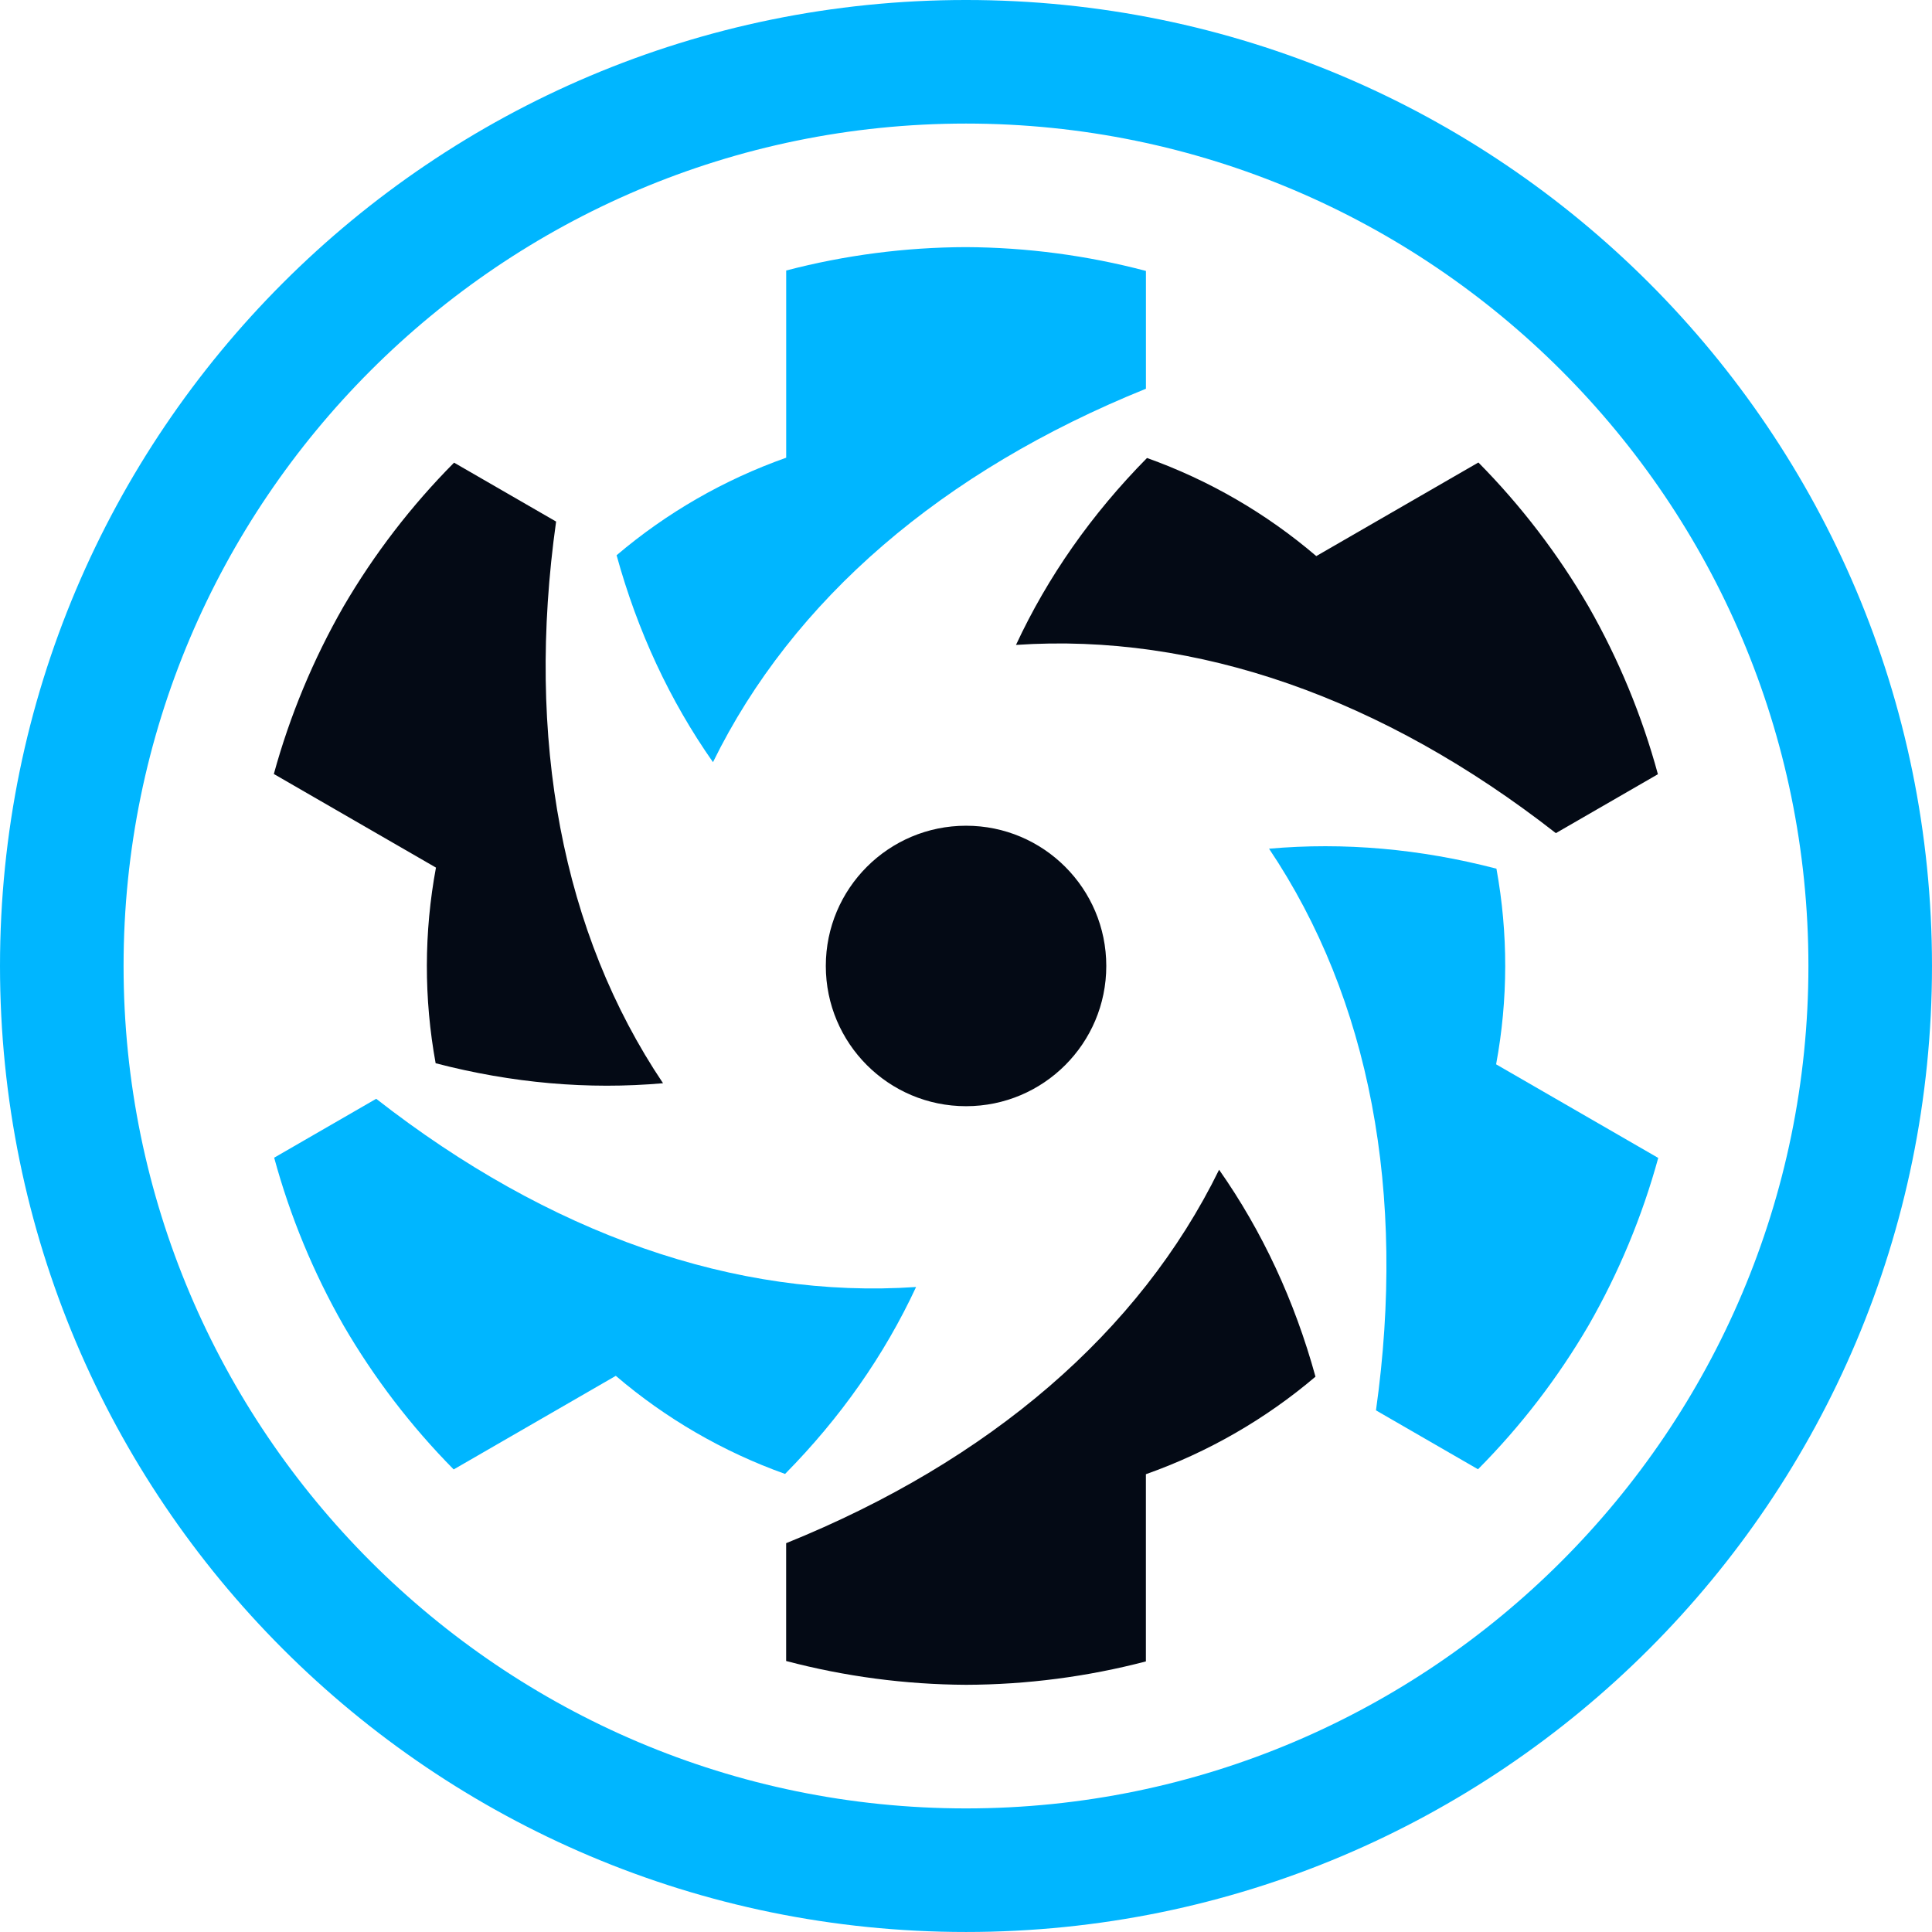
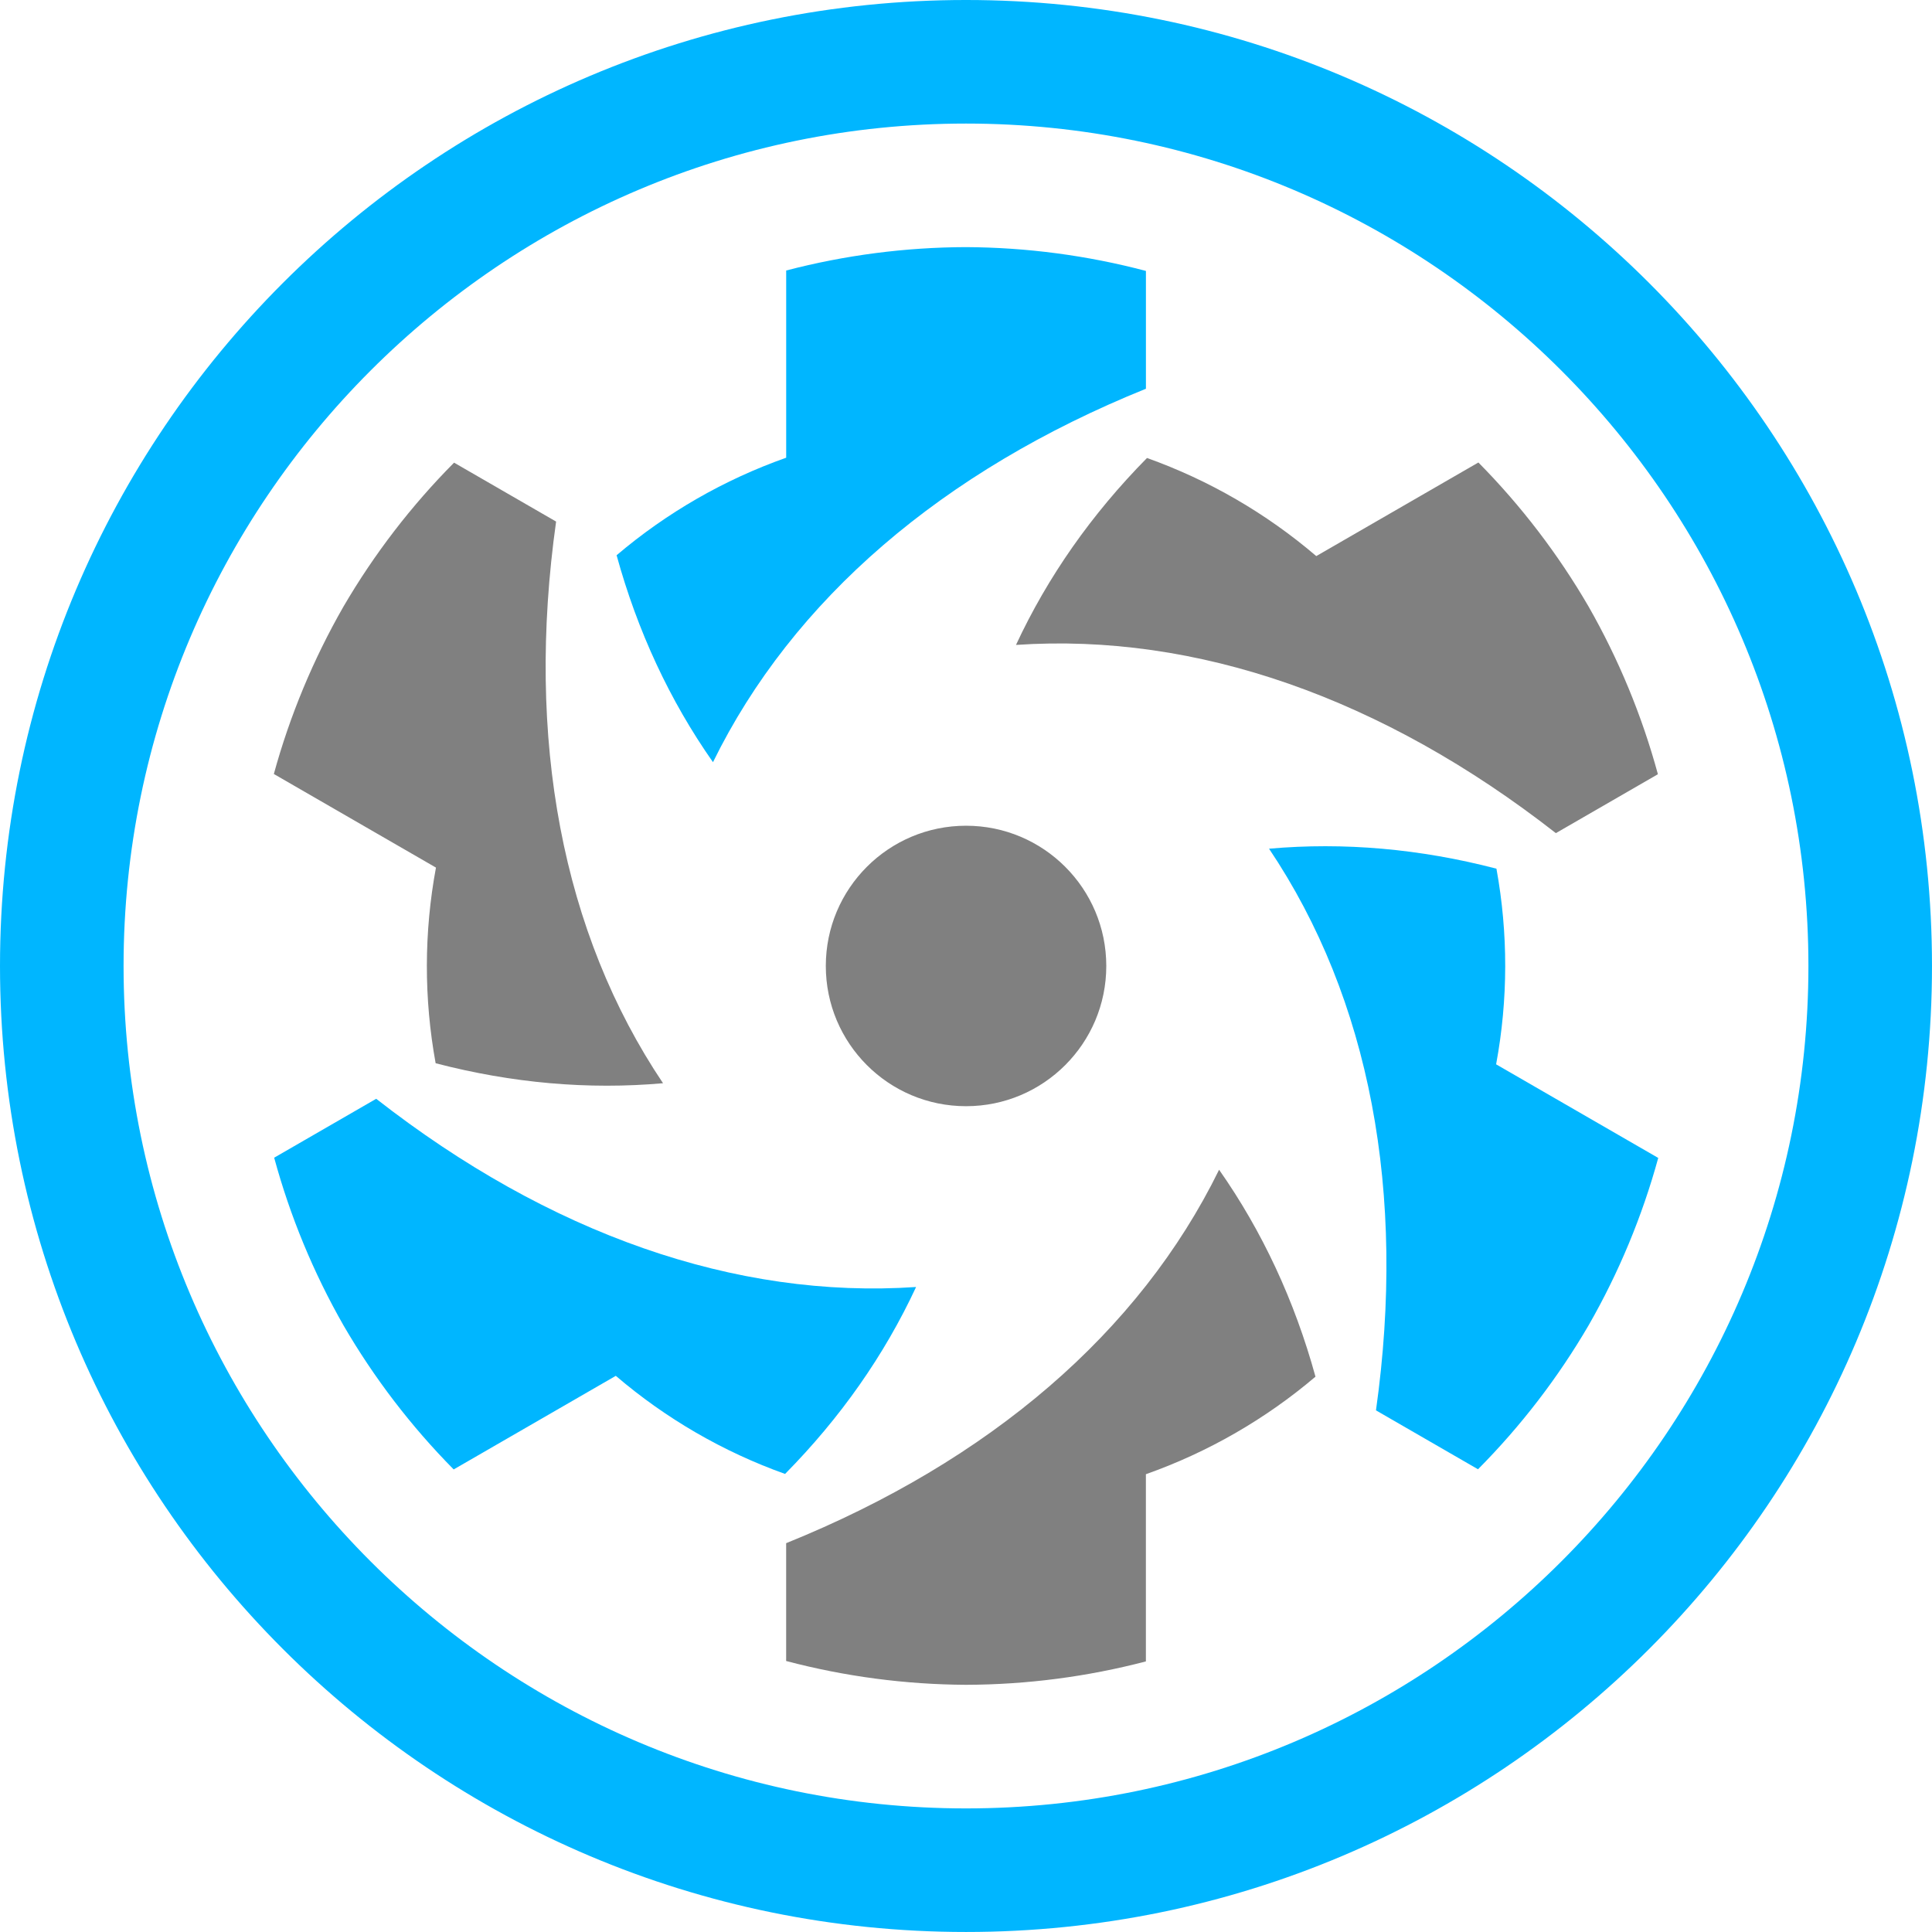
<svg xmlns="http://www.w3.org/2000/svg" viewBox="0 0 256 256" xml:space="preserve" style="fill-rule:evenodd;clip-rule:evenodd;stroke-linejoin:round;stroke-miterlimit:2">
  <g transform="translate(66.52 382.99) scale(1.00787)">
    <path style="fill:none" d="M-66-380h254v254H-66z" />
    <clipPath id="a">
      <path d="M-66-380h254v254H-66z" />
    </clipPath>
    <g clip-path="url(#a)">
-       <path d="M160.331 139.996c0 11.225-9.099 20.324-20.324 20.324-11.225 0-20.324-9.1-20.324-20.324 0-11.225 9.1-20.324 20.324-20.324 11.224 0 20.324 9.099 20.324 20.324ZM230.226 87.9a104.168 104.168 0 0 0-15.965-20.872l-23.496 13.566a78.262 78.262 0 0 0-24.532-14.218c-8.022 8.13-14.394 17.213-18.987 27.092 26.155-1.78 53.167 7.686 78.244 27.278l14.787-8.538A104.205 104.205 0 0 0 230.226 87.9ZM140.012 244.177a104.226 104.226 0 0 0 26.059-3.39v-27.131a78.259 78.259 0 0 0 24.579-14.136c-3.03-11.012-7.71-21.072-13.969-29.99-11.536 23.541-33.24 42.201-62.746 54.122v17.075a104.208 104.208 0 0 0 26.077 3.45ZM49.78 87.911a104.172 104.172 0 0 0-10.093 24.263l23.496 13.566a78.262 78.262 0 0 0-.047 28.354c11.051 2.882 22.104 3.859 32.956 2.897-14.619-21.761-19.927-49.887-15.498-81.401l-14.787-8.538A104.14 104.14 0 0 0 49.78 87.911Z" style="fill:#040a15;fill-rule:nonzero" transform="matrix(.90714 0 0 .90714 -66 -380)" />
+       <path d="M160.331 139.996c0 11.225-9.099 20.324-20.324 20.324-11.225 0-20.324-9.1-20.324-20.324 0-11.225 9.1-20.324 20.324-20.324 11.224 0 20.324 9.099 20.324 20.324ZM230.226 87.9a104.168 104.168 0 0 0-15.965-20.872l-23.496 13.566a78.262 78.262 0 0 0-24.532-14.218c-8.022 8.13-14.394 17.213-18.987 27.092 26.155-1.78 53.167 7.686 78.244 27.278l14.787-8.538A104.205 104.205 0 0 0 230.226 87.9ZM140.012 244.177a104.226 104.226 0 0 0 26.059-3.39v-27.131a78.259 78.259 0 0 0 24.579-14.136c-3.03-11.012-7.71-21.072-13.969-29.99-11.536 23.541-33.24 42.201-62.746 54.122v17.075a104.208 104.208 0 0 0 26.077 3.45ZM49.78 87.911a104.172 104.172 0 0 0-10.093 24.263l23.496 13.566a78.262 78.262 0 0 0-.047 28.354c11.051 2.882 22.104 3.859 32.956 2.897-14.619-21.761-19.927-49.887-15.498-81.401l-14.787-8.538A104.14 104.14 0 0 0 49.78 87.911Z" style="fill:#808080;fill-rule:nonzero" transform="matrix(.90714 0 0 .90714 -66 -380)" />
      <g>
        <path d="M230.232 192.081a104.172 104.172 0 0 0 10.093-24.263l-23.496-13.566a78.262 78.262 0 0 0 .047-28.354c-11.051-2.882-22.104-3.859-32.956-2.897 14.619 21.761 19.927 49.887 15.498 81.401l14.787 8.538a104.14 104.14 0 0 0 16.027-20.859ZM49.786 192.092a104.205 104.205 0 0 0 15.965 20.872l23.496-13.566a78.262 78.262 0 0 0 24.532 14.218c8.022-8.13 14.394-17.213 18.987-27.092-26.155 1.78-53.167-7.686-78.244-27.278l-14.787 8.538a104.205 104.205 0 0 0 10.051 24.308ZM140 35.815a104.22 104.22 0 0 0-26.059 3.39v27.131a78.259 78.259 0 0 0-24.579 14.136c3.03 11.012 7.71 21.072 13.969 29.99 11.536-23.541 33.24-42.201 62.746-54.122V39.266A104.156 104.156 0 0 0 140 35.815Z" style="fill:#00b6ff;fill-rule:nonzero" transform="matrix(.90714 0 0 .90714 -66 -380)" />
      </g>
      <path d="M140 17.909c67.321 0 122.091 54.77 122.091 122.091S207.321 262.091 140 262.091 17.909 207.321 17.909 140 72.679 17.909 140 17.909M140 0C62.68 0 0 62.68 0 140s62.68 140 140 140 140-62.68 140-140S217.32 0 140 0Z" style="fill:#00b6ff;fill-rule:nonzero" transform="matrix(.90714 0 0 .90714 -66 -380)" />
    </g>
  </g>
</svg>
